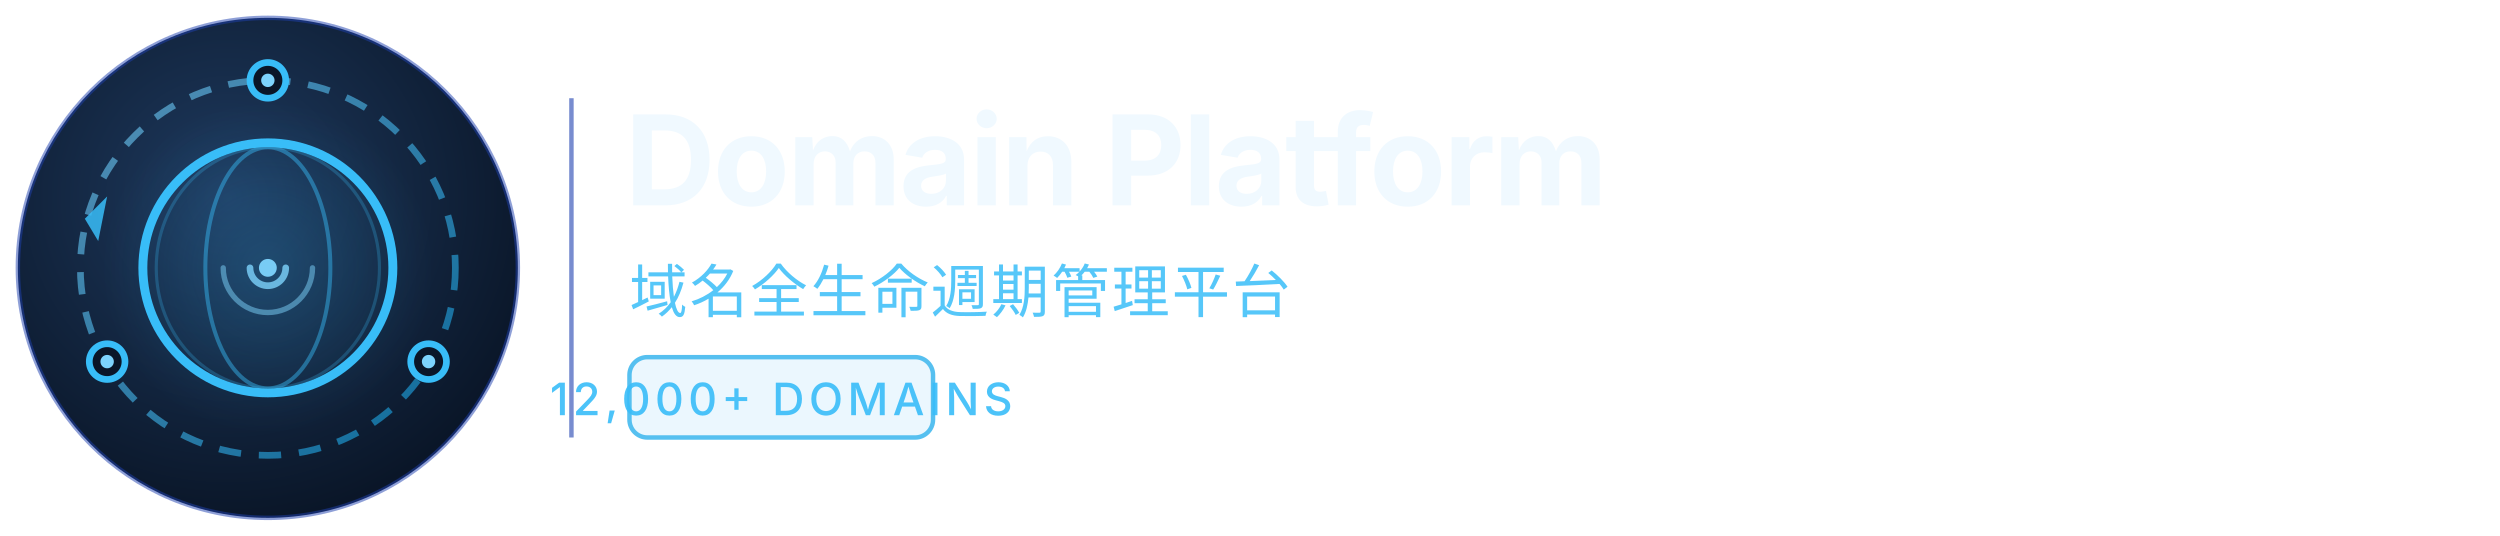
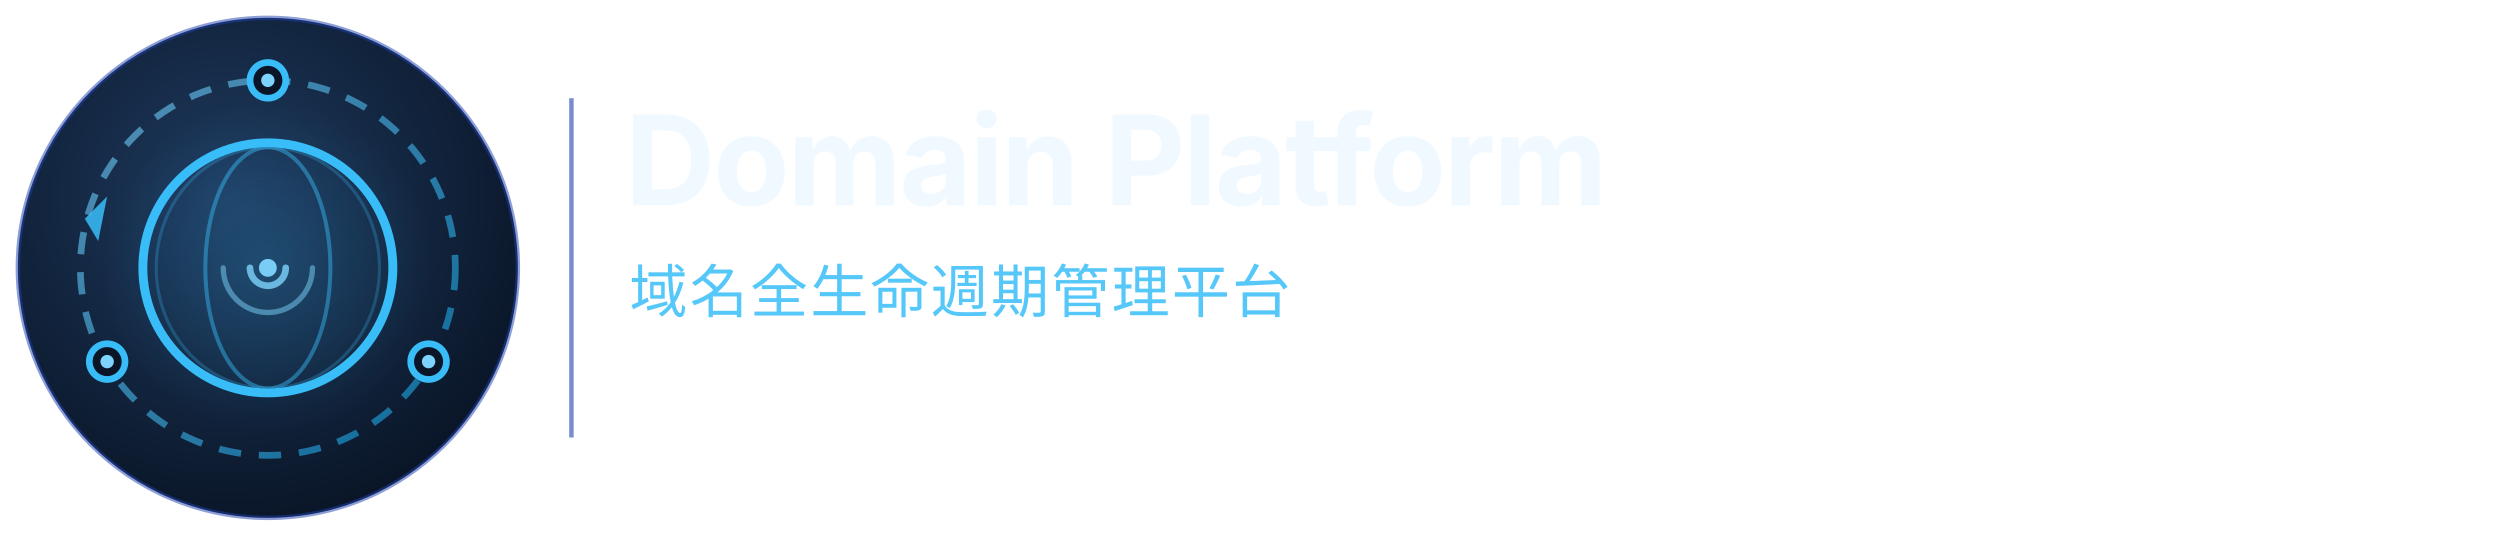
<svg xmlns="http://www.w3.org/2000/svg" viewBox="0 0 560 120" width="560" height="120">
  <defs>
    <radialGradient id="bgH" cx="42%" cy="36%" r="65%">
      <stop offset="0%" stop-color="#1e3a5f" />
      <stop offset="100%" stop-color="#0a1628" />
    </radialGradient>
    <radialGradient id="glowH" cx="50%" cy="50%" r="50%">
      <stop offset="0%" stop-color="#38bdf8" stop-opacity="0.18" />
      <stop offset="100%" stop-color="#38bdf8" stop-opacity="0" />
    </radialGradient>
    <linearGradient id="gridFadeH" x1="0%" y1="0%" x2="100%" y2="0%">
      <stop offset="0%" stop-color="#38bdf8" stop-opacity="0.1" />
      <stop offset="50%" stop-color="#38bdf8" stop-opacity="0.7" />
      <stop offset="100%" stop-color="#38bdf8" stop-opacity="0.1" />
    </linearGradient>
    <linearGradient id="orbitH" x1="0%" y1="0%" x2="100%" y2="100%">
      <stop offset="0%" stop-color="#7dd3fc" stop-opacity="0.9" />
      <stop offset="100%" stop-color="#0ea5e9" stop-opacity="0.9" />
    </linearGradient>
    <clipPath id="gcH">
      <circle cx="60" cy="60" r="27" />
    </clipPath>
  </defs>
  <circle cx="60" cy="60" r="56" fill="url(#bgH)" />
  <circle cx="60" cy="60" r="56" fill="none" stroke="#1e40af" stroke-width="1" opacity="0.5" />
  <circle cx="60" cy="60" r="37" fill="url(#glowH)" />
  <g clip-path="url(#gcH)">
    <line x1="33" y1="49" x2="87" y2="49" stroke="url(#gridFadeH)" stroke-width="1" />
    <line x1="33" y1="60" x2="87" y2="60" stroke="url(#gridFadeH)" stroke-width="1" />
    <line x1="33" y1="71" x2="87" y2="71" stroke="url(#gridFadeH)" stroke-width="1" />
    <ellipse cx="60" cy="60" rx="14" ry="27" fill="none" stroke="#38bdf8" stroke-width="0.9" opacity="0.45" />
    <ellipse cx="60" cy="60" rx="25" ry="27" fill="none" stroke="#38bdf8" stroke-width="0.7" opacity="0.25" />
  </g>
  <circle cx="60" cy="60" r="28" fill="none" stroke="#38bdf8" stroke-width="2" />
  <circle cx="60" cy="60" r="2" fill="#7dd3fc" opacity="0.95" />
  <path d="M 56 60 A 4 4 0 0 0 64 60" fill="none" stroke="#7dd3fc" stroke-width="1.5" stroke-linecap="round" opacity="0.80" />
  <path d="M 50 60 A 10 10 0 0 0 70 60" fill="none" stroke="#7dd3fc" stroke-width="1.2" stroke-linecap="round" opacity="0.50" />
  <circle cx="60" cy="60" r="42" fill="none" stroke="url(#orbitH)" stroke-width="1.5" stroke-dasharray="5 4" opacity="0.65" />
  <polygon points="19,49  24,44  22,54" fill="#38bdf8" opacity="0.85" />
  <circle cx="60" cy="18" r="4" fill="#0a1628" stroke="#38bdf8" stroke-width="1.5" />
  <circle cx="60" cy="18" r="1.5" fill="#7dd3fc" />
  <circle cx="96" cy="81" r="4" fill="#0a1628" stroke="#38bdf8" stroke-width="1.5" />
  <circle cx="96" cy="81" r="1.5" fill="#7dd3fc" />
  <circle cx="24" cy="81" r="4" fill="#0a1628" stroke="#38bdf8" stroke-width="1.5" />
  <circle cx="24" cy="81" r="1.5" fill="#7dd3fc" />
  <text x="140" y="46" font-family="system-ui, -apple-system, 'Segoe UI', sans-serif" font-size="28" font-weight="700" letter-spacing="-0.5" fill="#f0f9ff">Domain Platform</text>
  <text x="141" y="70" font-family="system-ui, -apple-system, 'Segoe UI', sans-serif" font-size="13" font-weight="400" letter-spacing="0.5" fill="#38bdf8" opacity="0.85">域名全生命週期管理平台</text>
  <line x1="128" y1="22" x2="128" y2="98" stroke="#1e40af" stroke-width="1" opacity="0.6" />
-   <rect x="141" y="80" width="68" height="18" rx="4" fill="#0ea5e9" fill-opacity="0.12" stroke="#0ea5e9" stroke-width="1" opacity="0.7" />
-   <text x="175" y="93" font-family="system-ui, -apple-system, 'Segoe UI', sans-serif" font-size="10" font-weight="500" letter-spacing="1" fill="#38bdf8" text-anchor="middle" opacity="0.9">12,000+ DOMAINS</text>
</svg>
